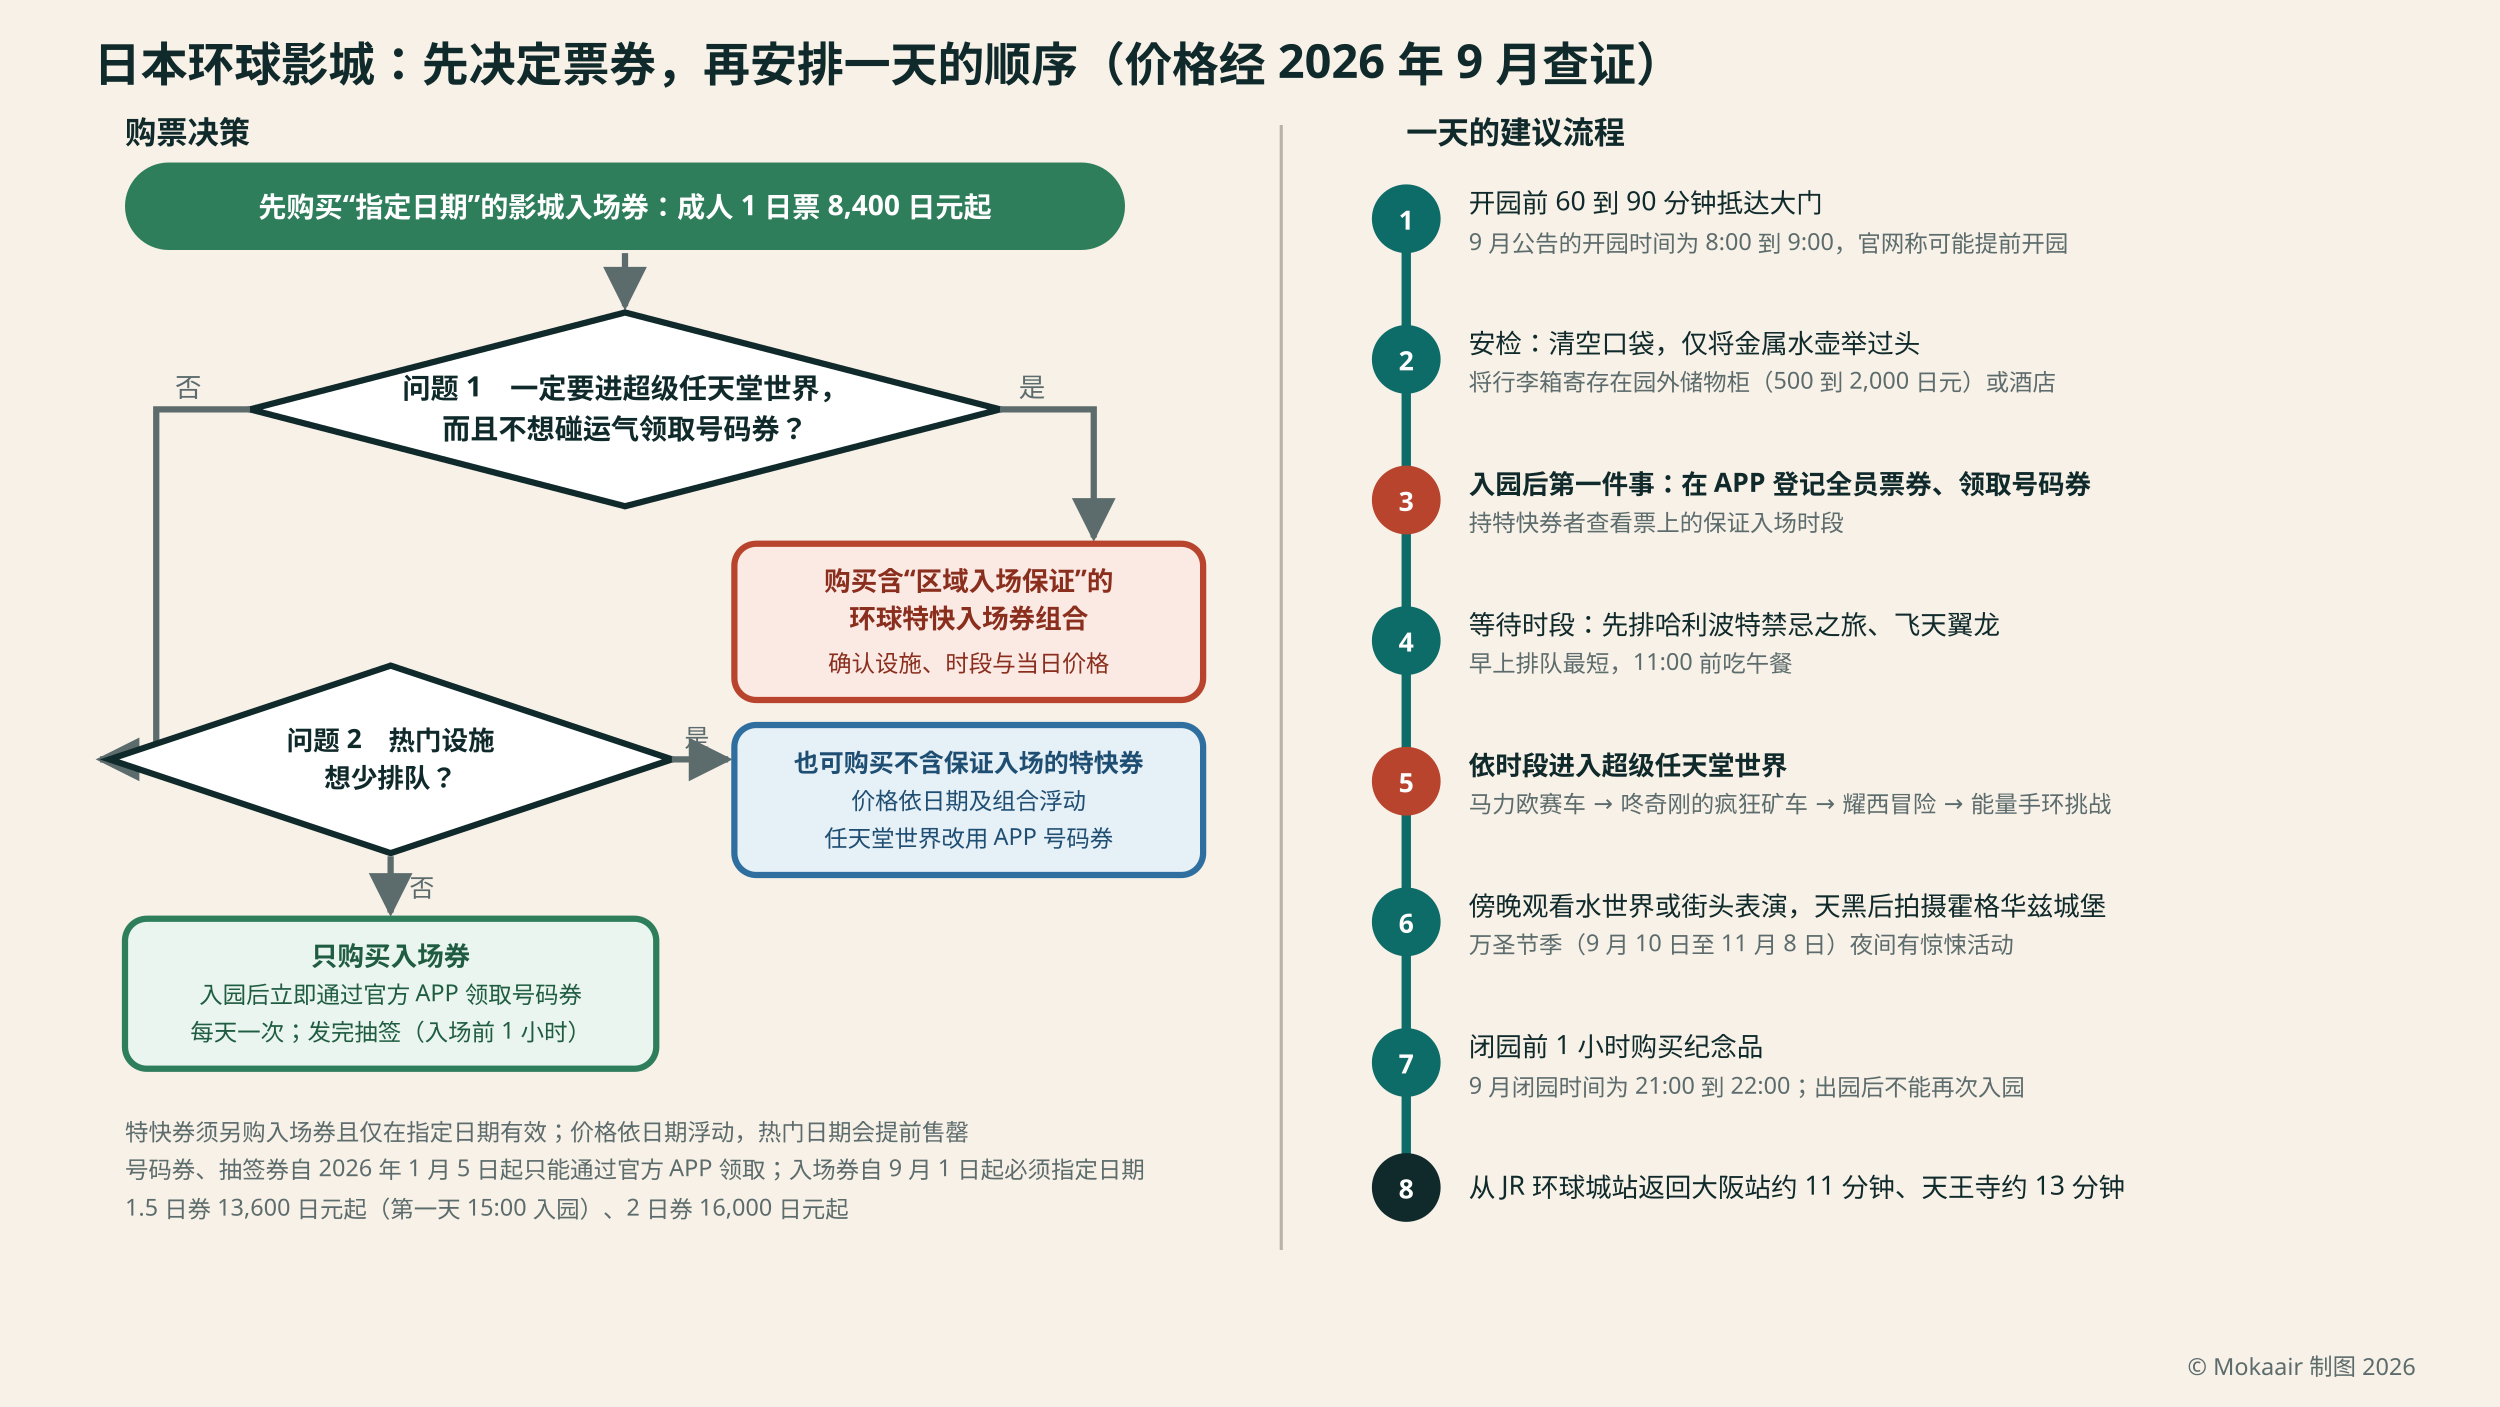
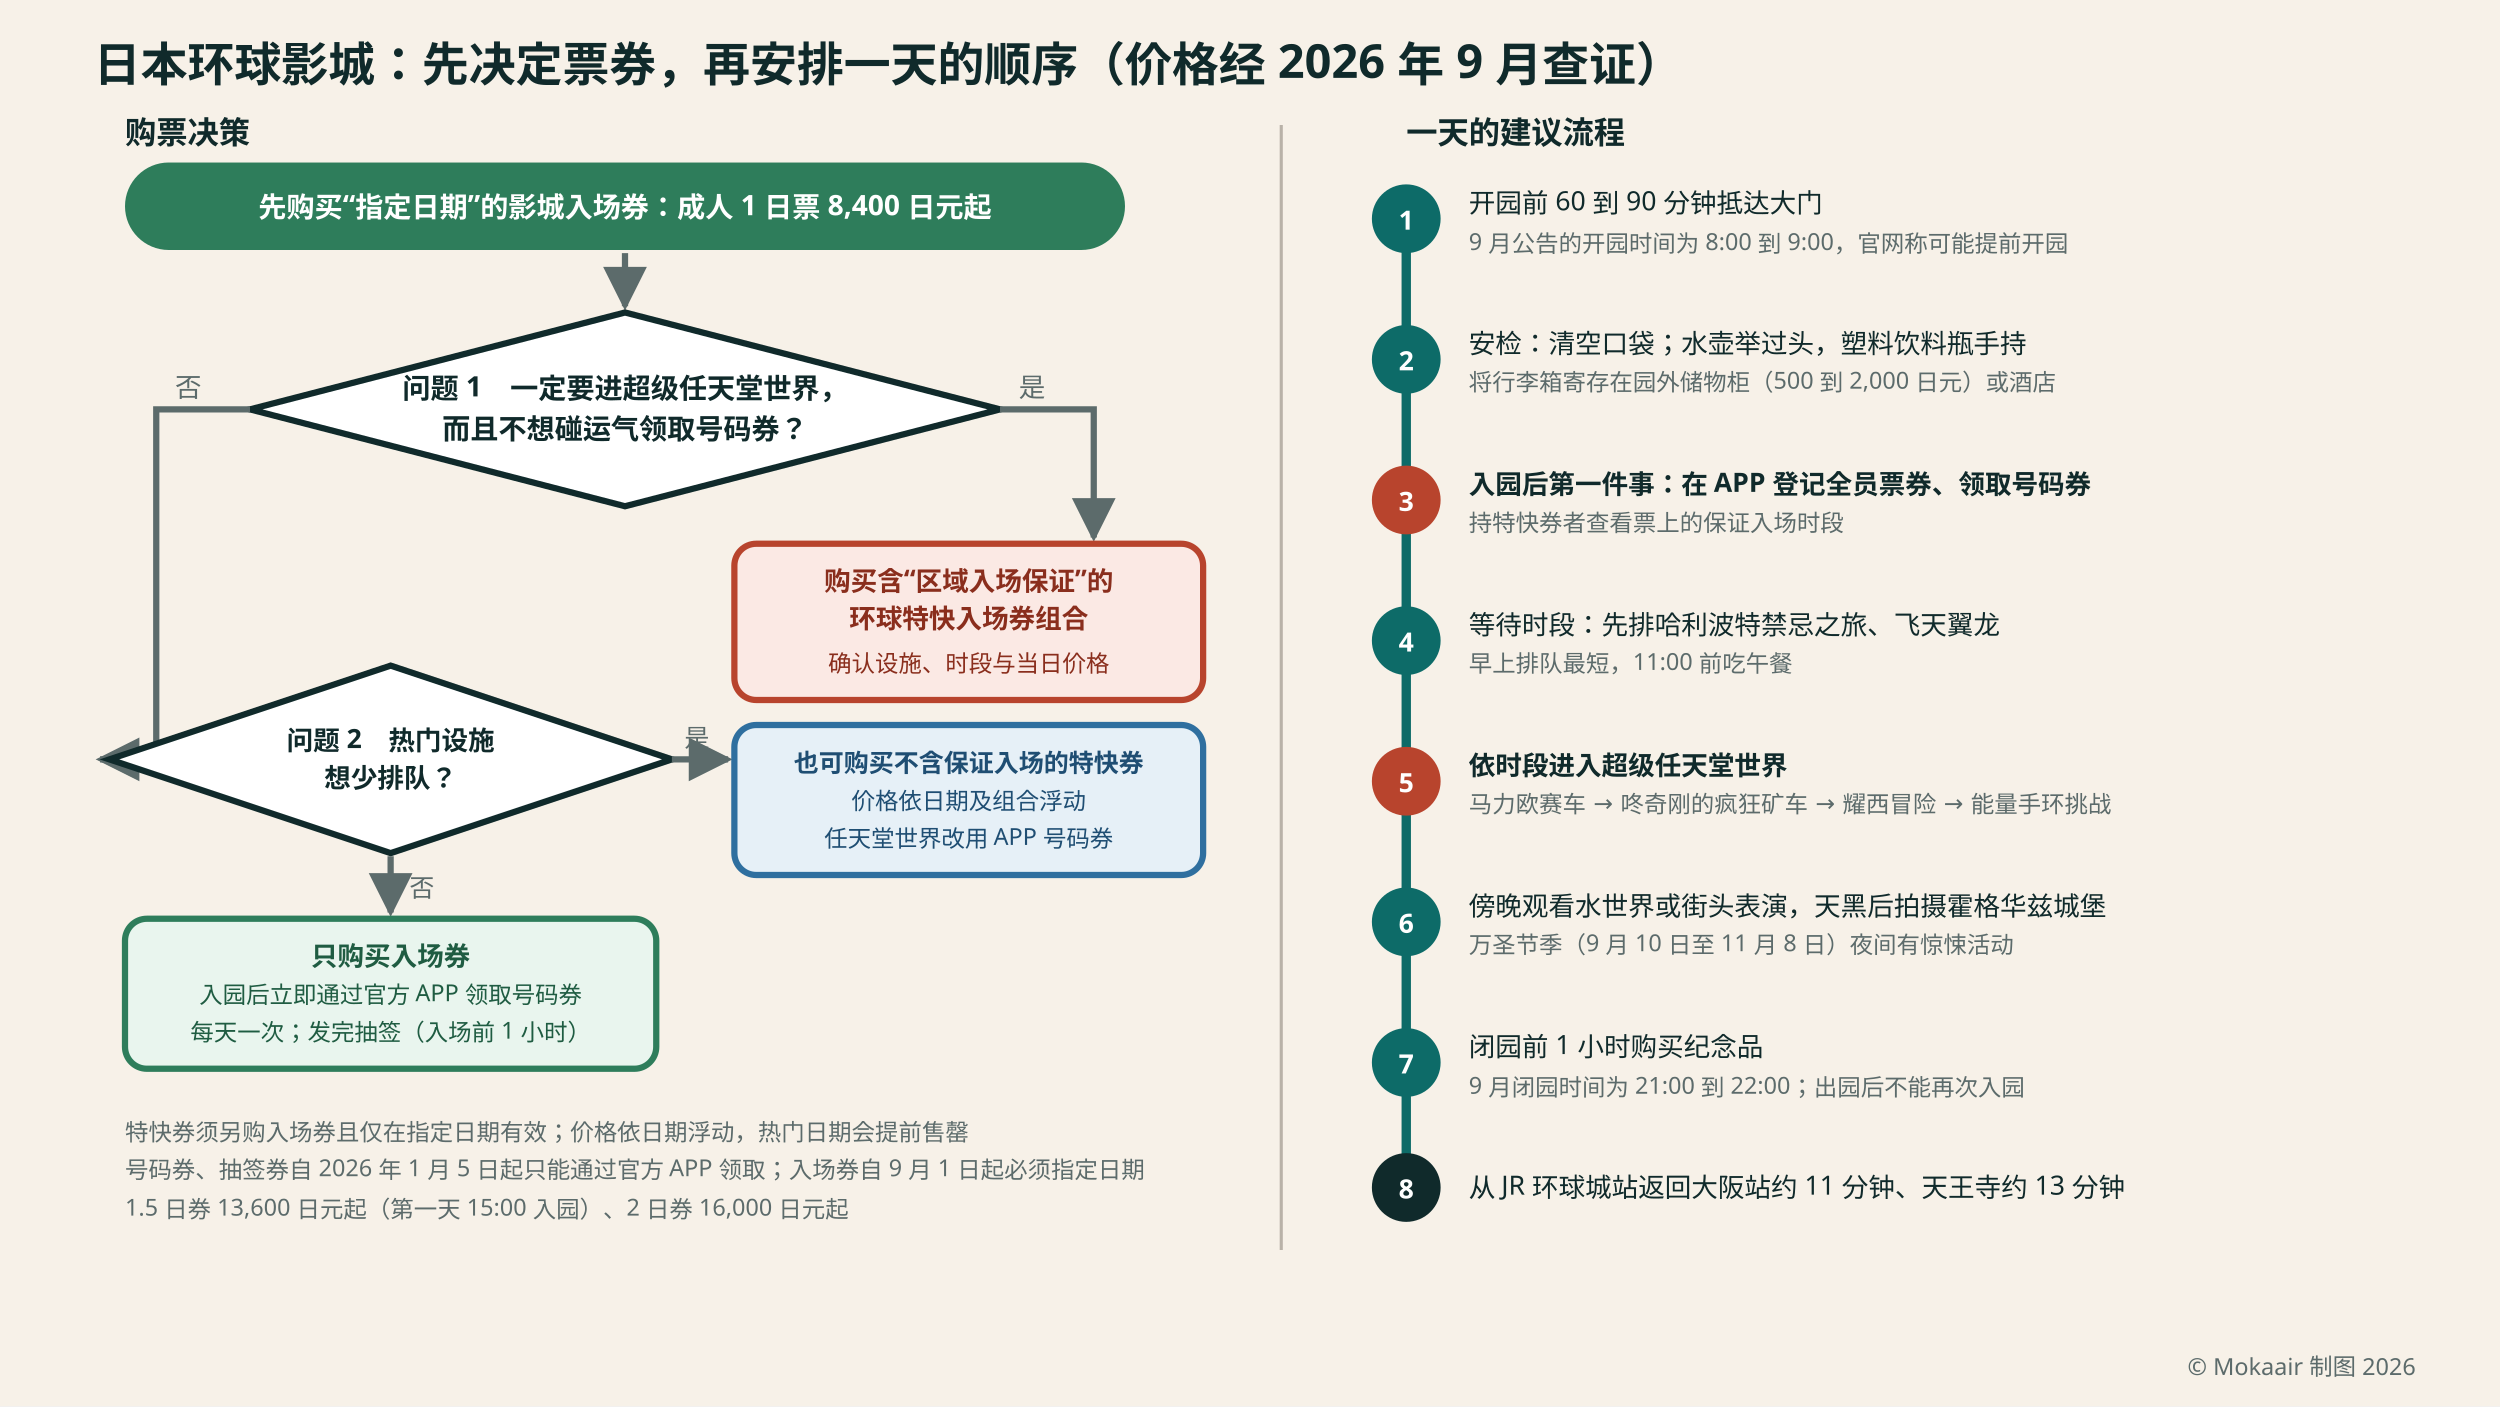
<svg xmlns="http://www.w3.org/2000/svg" viewBox="0 0 1600 900" width="1600" height="900" role="img" aria-labelledby="title desc" font-family="'Noto Sans TC','Noto Sans JP','PingFang TC','Microsoft JhengHei','Hiragino Sans',system-ui,sans-serif">
  <rect width="1600" height="900" fill="#F7F1E8" />
  <defs>
    <marker id="arrow" viewBox="0 0 10 10" refX="9" refY="5" markerWidth="7" markerHeight="7" orient="auto">
      <path d="M 0 0 L 10 5 L 0 10 z" fill="#5C6B6B" />
    </marker>
  </defs>
  <text x="60" y="52" font-size="30" font-weight="700" fill="#102A2B">日本环球影城：先决定票券，再安排一天的顺序（价格经 2026 年 9 月查证）</text>
  <text x="80" y="92" font-size="20" font-weight="700" fill="#102A2B">购票决策</text>
  <rect x="80" y="104" width="640" height="56" rx="28" fill="#2E7D5B" />
  <text x="400" y="139" font-size="18" font-weight="700" fill="#FFFFFF" text-anchor="middle">先购买“指定日期”的影城入场券：成人 1 日票 8,400 日元起</text>
  <path d="M 400 162 L 400 196" stroke="#5C6B6B" stroke-width="4" marker-end="url(#arrow)" />
  <polygon points="400,200 640,262 400,324 160,262" fill="#FFFFFF" stroke="#102A2B" stroke-width="4" />
  <text x="400" y="255" font-size="18" font-weight="700" fill="#102A2B" text-anchor="middle">问题 1　一定要进超级任天堂世界，</text>
  <text x="400" y="281" font-size="18" font-weight="700" fill="#102A2B" text-anchor="middle">而且不想碰运气领取号码券？</text>
  <path d="M 640 262 L 700 262 L 700 344" stroke="#5C6B6B" stroke-width="4" fill="none" marker-end="url(#arrow)" />
  <text x="652" y="254" font-size="17" fill="#5C6B6B">是</text>
  <rect x="470" y="348" width="300" height="100" rx="14" fill="#FBE9E4" stroke="#B8442D" stroke-width="4" />
  <text x="620" y="378" font-size="17" font-weight="700" fill="#8A2E1D" text-anchor="middle">购买含“区域入场保证”的</text>
  <text x="620" y="402" font-size="17" font-weight="700" fill="#8A2E1D" text-anchor="middle">环球特快入场券组合</text>
  <text x="620" y="430" font-size="15" fill="#8A2E1D" text-anchor="middle" style="font-size: 15px;">确认设施、时段与当日价格</text>
  <path d="M 160 262 L 100 262 L 100 486 L 64 486" stroke="#5C6B6B" stroke-width="4" fill="none" marker-end="url(#arrow)" />
  <text x="112" y="254" font-size="17" fill="#5C6B6B">否</text>
  <polygon points="250,426 430,486 250,546 70,486" fill="#FFFFFF" stroke="#102A2B" stroke-width="4" />
  <text x="250" y="480" font-size="17" font-weight="700" fill="#102A2B" text-anchor="middle">问题 2　热门设施</text>
  <text x="250" y="504" font-size="17" font-weight="700" fill="#102A2B" text-anchor="middle">想少排队？</text>
  <path d="M 430 486 L 466 486" stroke="#5C6B6B" stroke-width="4" fill="none" marker-end="url(#arrow)" />
  <text x="438" y="478" font-size="16" fill="#5C6B6B">是</text>
  <rect x="470" y="464" width="300" height="96" rx="14" fill="#E6F0F7" stroke="#2F6F9F" stroke-width="4" />
  <text x="620" y="494" font-size="16" font-weight="700" fill="#1F4E73" text-anchor="middle">也可购买不含保证入场的特快券</text>
  <text x="620" y="518" font-size="15" fill="#1F4E73" text-anchor="middle">价格依日期及组合浮动</text>
  <text x="620" y="542" font-size="15" fill="#1F4E73" text-anchor="middle">任天堂世界改用 APP 号码券</text>
  <path d="M 250 548 L 250 584" stroke="#5C6B6B" stroke-width="4" fill="none" marker-end="url(#arrow)" />
  <text x="262" y="574" font-size="16" fill="#5C6B6B">否</text>
  <rect x="80" y="588" width="340" height="96" rx="14" fill="#E9F5EE" stroke="#2E7D5B" stroke-width="4" />
  <text x="250" y="618" font-size="17" font-weight="700" fill="#1F5C42" text-anchor="middle">只购买入场券</text>
  <text x="250" y="642" font-size="15" fill="#1F5C42" text-anchor="middle">入园后立即通过官方 APP 领取号码券</text>
  <text x="250" y="666" font-size="15" fill="#1F5C42" text-anchor="middle" style="font-size: 15px;">每天一次；发完抽签（入场前 1 小时）</text>
  <text x="80" y="730" font-size="15" fill="#5C6B6B">特快券须另购入场券且仅在指定日期有效；价格依日期浮动，热门日期会提前售罄</text>
  <text x="80" y="754" font-size="15" fill="#5C6B6B">号码券、抽签券自 2026 年 1 月 5 日起只能通过官方 APP 领取；入场券自 9 月 1 日起必须指定日期</text>
  <text x="80" y="778" font-size="15" fill="#5C6B6B">1.5 日券 13,600 日元起（第一天 15:00 入园）、2 日券 16,000 日元起</text>
  <line x1="820" y1="80" x2="820" y2="800" stroke="#B9B2A8" stroke-width="2" />
  <text x="900" y="92" font-size="20" font-weight="700" fill="#102A2B">一天的建议流程</text>
  <path d="M 900 130 L 900 760" stroke="#0D6B68" stroke-width="6" stroke-linecap="round" />
  <g font-size="17" fill="#102A2B">
    <circle cx="900" cy="140" r="22" fill="#0D6B68" />
    <text x="900" y="147" font-size="17" font-weight="700" fill="#FFFFFF" text-anchor="middle">1</text>
    <text x="940" y="136">开园前 60 到 90 分钟抵达大门</text>
    <text x="940" y="160" font-size="15" fill="#5C6B6B">9 月公告的开园时间为 8:00 到 9:00，官网称可能提前开园</text>
    <circle cx="900" cy="230" r="22" fill="#0D6B68" />
    <text x="900" y="237" font-size="17" font-weight="700" fill="#FFFFFF" text-anchor="middle">2</text>
-     <text x="940" y="226">安检：清空口袋，仅将金属水壶举过头</text>
+     <text x="940" y="226">安检：清空口袋；水壶举过头，塑料饮料瓶手持</text>
    <text x="940" y="250" font-size="15" fill="#5C6B6B">将行李箱寄存在园外储物柜（500 到 2,000 日元）或酒店</text>
    <circle cx="900" cy="320" r="22" fill="#B8442D" />
    <text x="900" y="327" font-size="17" font-weight="700" fill="#FFFFFF" text-anchor="middle">3</text>
    <text x="940" y="316" font-weight="700">入园后第一件事：在 APP 登记全员票券、领取号码券</text>
    <text x="940" y="340" font-size="15" fill="#5C6B6B">持特快券者查看票上的保证入场时段</text>
    <circle cx="900" cy="410" r="22" fill="#0D6B68" />
    <text x="900" y="417" font-size="17" font-weight="700" fill="#FFFFFF" text-anchor="middle">4</text>
    <text x="940" y="406">等待时段：先排哈利波特禁忌之旅、飞天翼龙</text>
    <text x="940" y="430" font-size="15" fill="#5C6B6B">早上排队最短，11:00 前吃午餐</text>
    <circle cx="900" cy="500" r="22" fill="#B8442D" />
    <text x="900" y="507" font-size="17" font-weight="700" fill="#FFFFFF" text-anchor="middle">5</text>
    <text x="940" y="496" font-weight="700">依时段进入超级任天堂世界</text>
    <text x="940" y="520" font-size="15" fill="#5C6B6B">马力欧赛车 → 咚奇刚的疯狂矿车 → 耀西冒险 → 能量手环挑战</text>
    <circle cx="900" cy="590" r="22" fill="#0D6B68" />
    <text x="900" y="597" font-size="17" font-weight="700" fill="#FFFFFF" text-anchor="middle">6</text>
    <text x="940" y="586">傍晚观看水世界或街头表演，天黑后拍摄霍格华兹城堡</text>
    <text x="940" y="610" font-size="15" fill="#5C6B6B">万圣节季（9 月 10 日至 11 月 8 日）夜间有惊悚活动</text>
    <circle cx="900" cy="680" r="22" fill="#0D6B68" />
    <text x="900" y="687" font-size="17" font-weight="700" fill="#FFFFFF" text-anchor="middle">7</text>
    <text x="940" y="676">闭园前 1 小时购买纪念品</text>
    <text x="940" y="700" font-size="15" fill="#5C6B6B">9 月闭园时间为 21:00 到 22:00；出园后不能再次入园</text>
    <circle cx="900" cy="760" r="22" fill="#102A2B" />
    <text x="900" y="767" font-size="17" font-weight="700" fill="#FFFFFF" text-anchor="middle">8</text>
    <text x="940" y="766">从 JR 环球城站返回大阪站约 11 分钟、天王寺约 13 分钟</text>
  </g>
  <text x="1400" y="880" font-size="15" fill="#5C6B6B">© Mokaair 制图 2026</text>
</svg>
